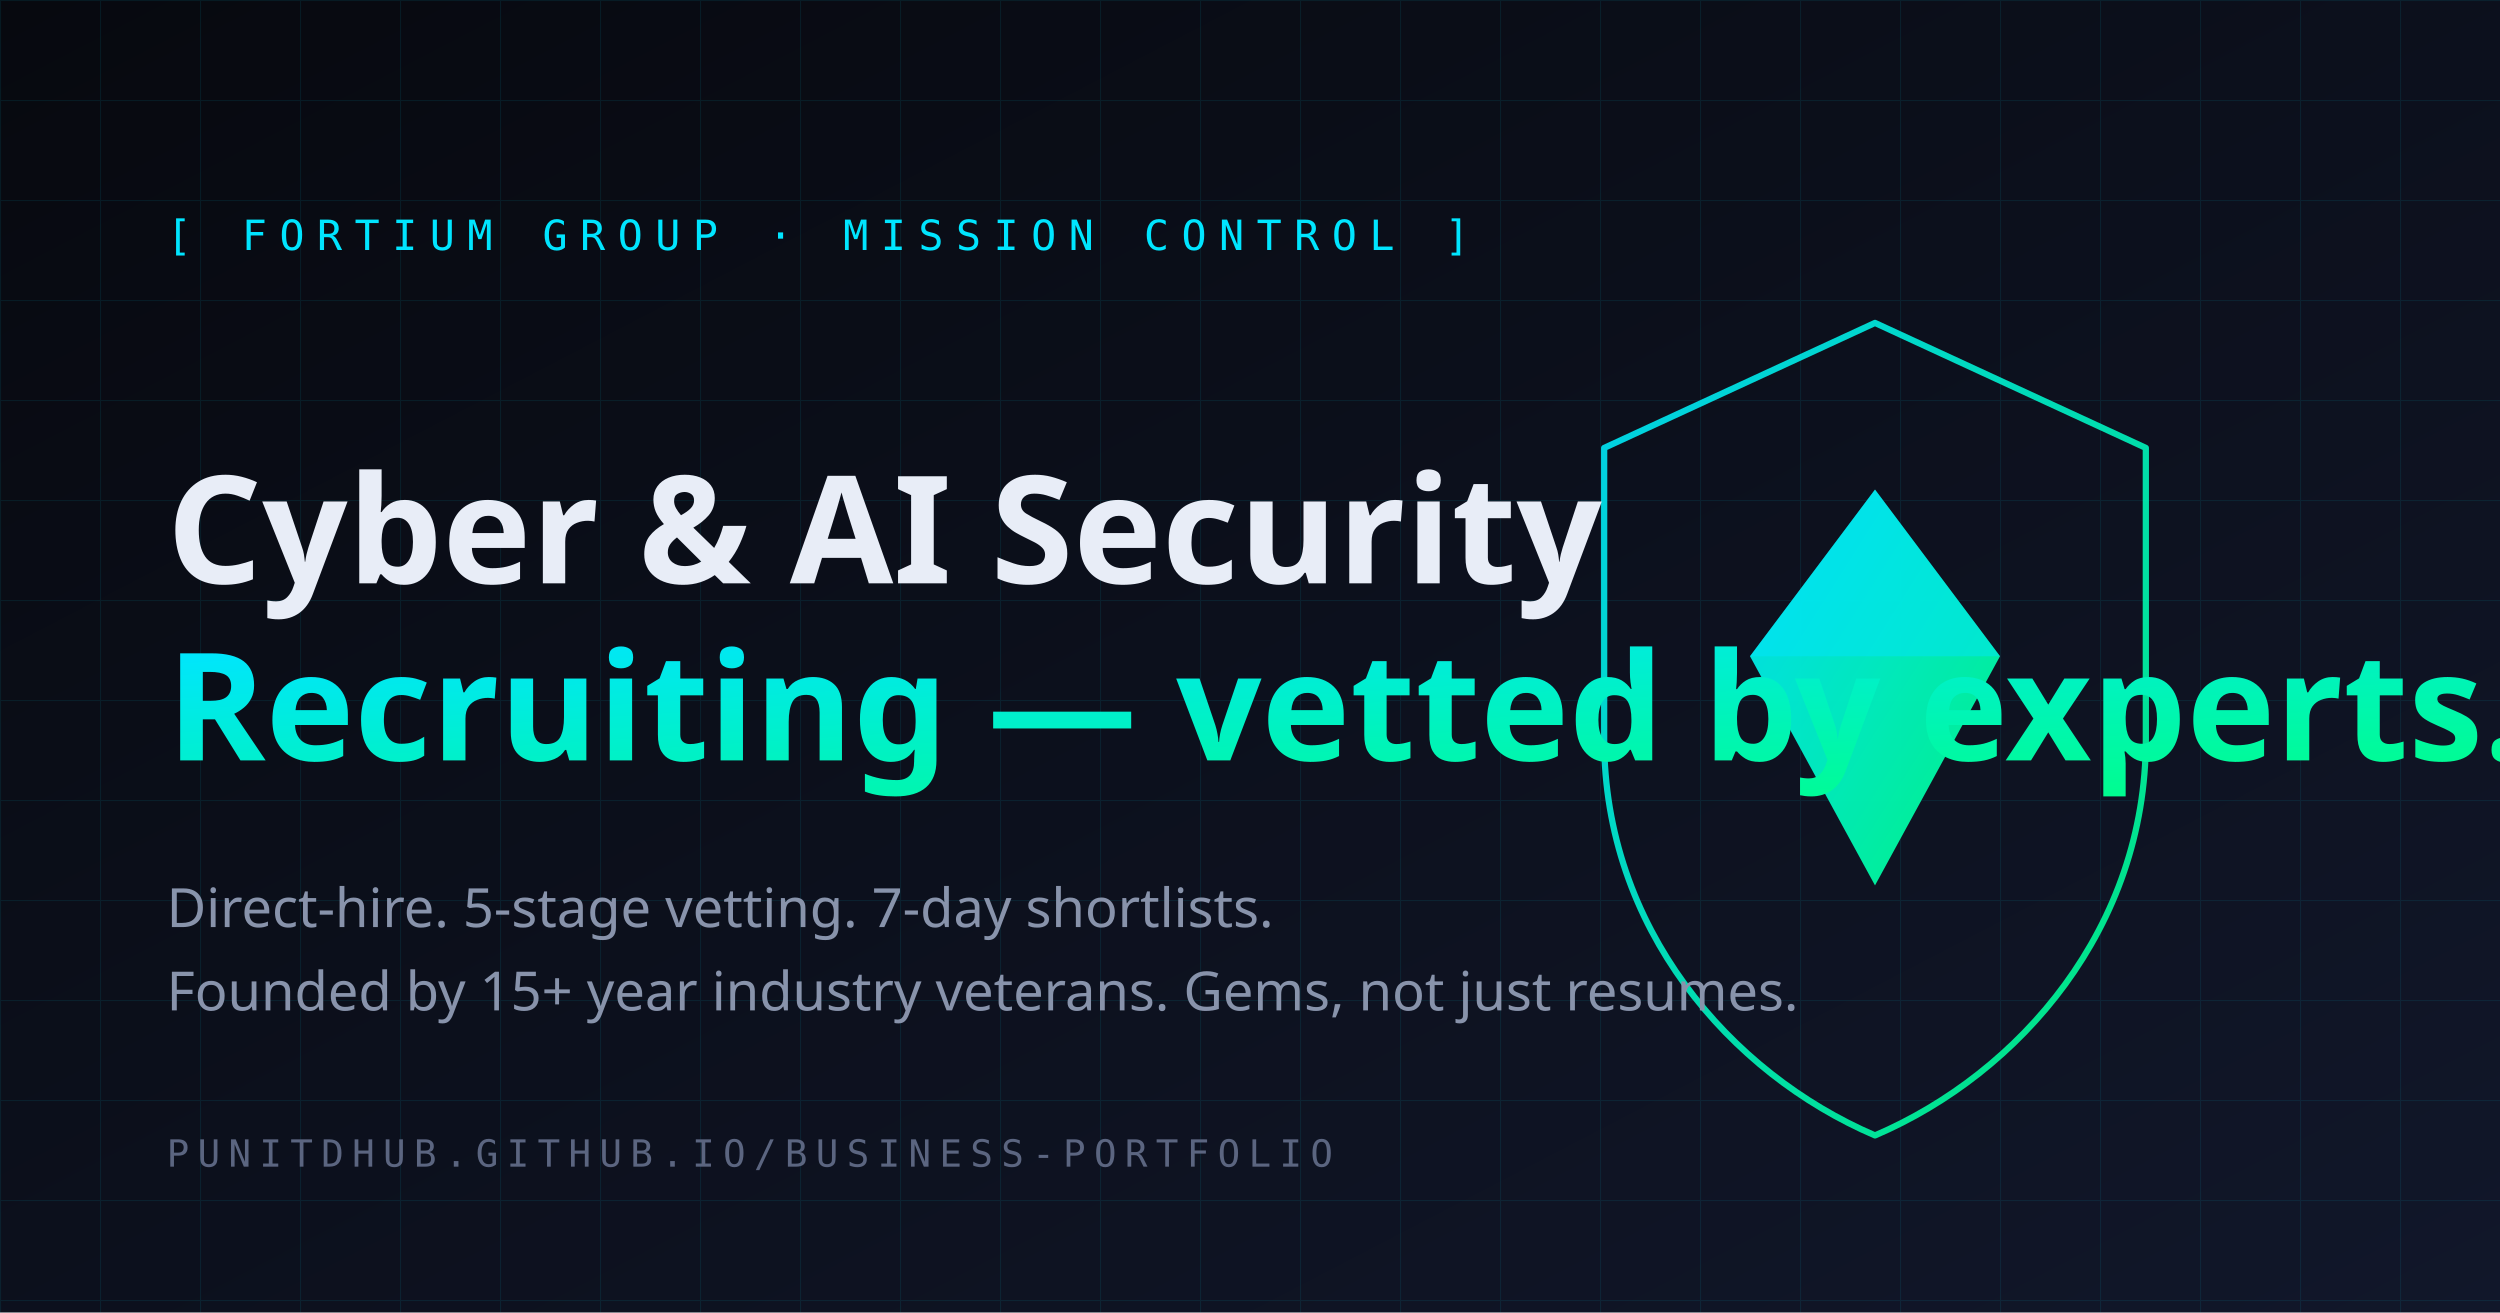
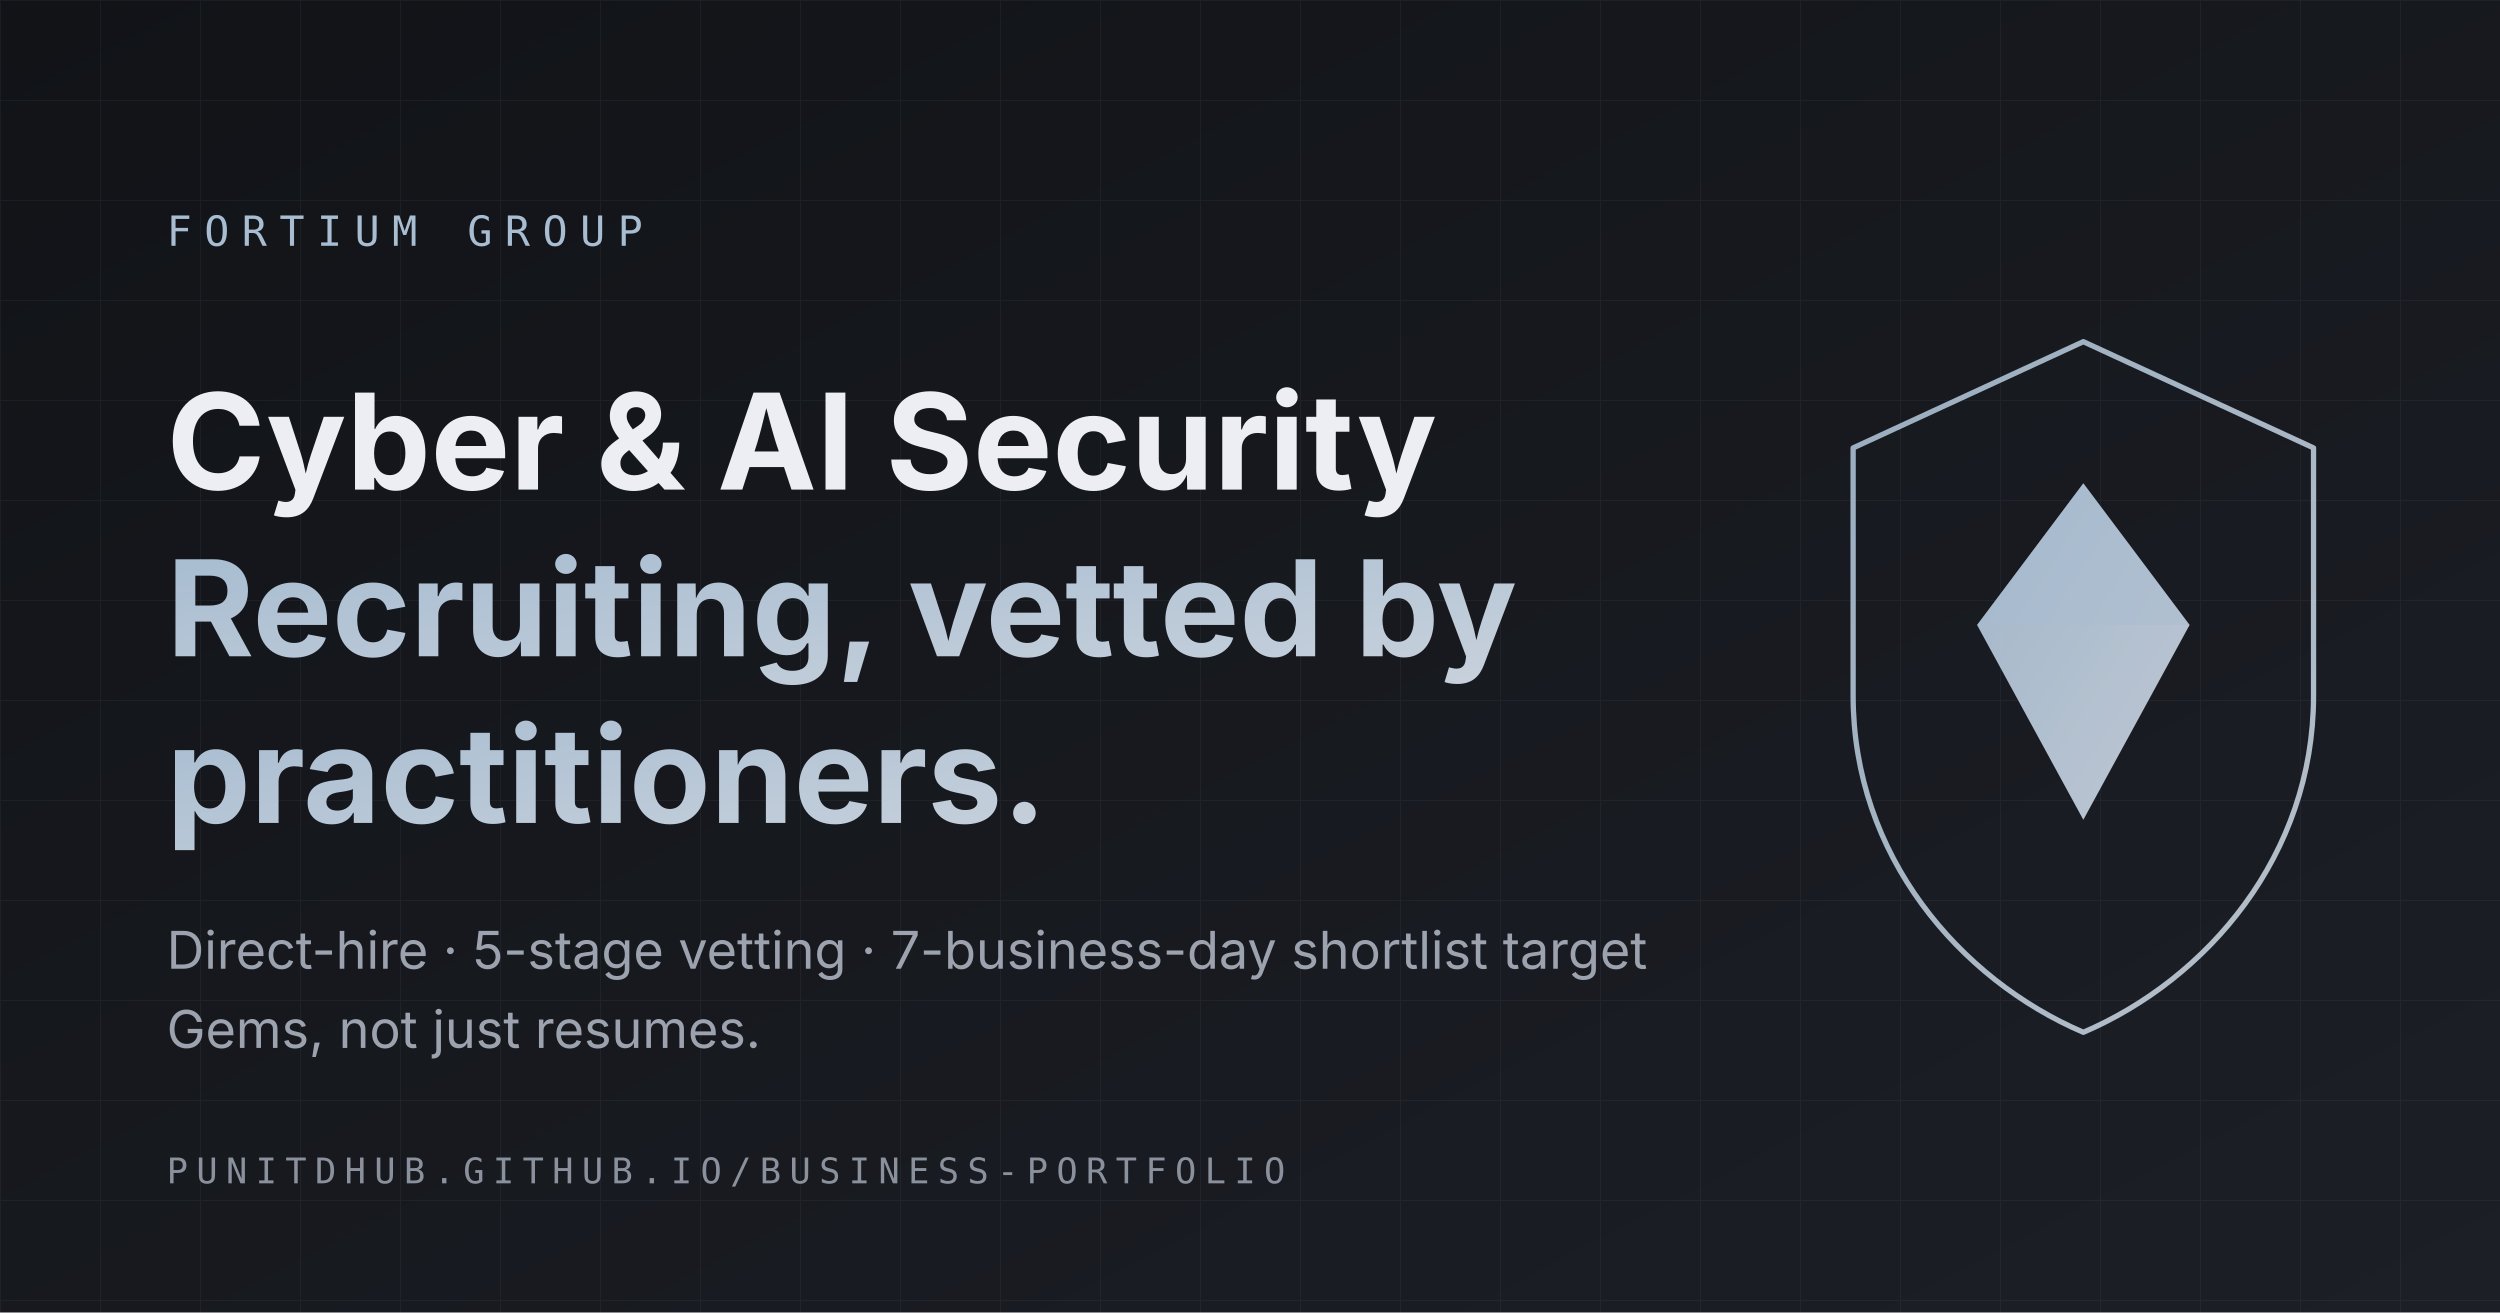
<svg xmlns="http://www.w3.org/2000/svg" viewBox="0 0 1200 630">
  <defs>
    <linearGradient id="bg" x1="0" y1="0" x2="1" y2="1">
-       <stop offset="0%" stop-color="#07090F" />
-       <stop offset="100%" stop-color="#11172A" />
+       <stop offset="0%" stop-color="#111317" />
+       <stop offset="100%" stop-color="#1C1F26" />
    </linearGradient>
    <linearGradient id="accent" x1="0" x2="1" y1="0" y2="1">
-       <stop offset="0%" stop-color="#00E5FF" />
-       <stop offset="100%" stop-color="#00FF85" />
+       <stop offset="0%" stop-color="#A8BDD1" />
+       <stop offset="100%" stop-color="#C8D1DC" />
    </linearGradient>
    <pattern id="grid" x="0" y="0" width="48" height="48" patternUnits="userSpaceOnUse">
-       <path d="M 48 0 L 0 0 0 48" fill="none" stroke="#00E5FF" stroke-opacity="0.08" stroke-width="1" />
+       <path d="M 48 0 L 0 0 0 48" fill="none" stroke="#A8BDD1" stroke-opacity="0.06" stroke-width="1" />
    </pattern>
  </defs>
  <rect width="1200" height="630" fill="url(#bg)" />
  <rect width="1200" height="630" fill="url(#grid)" />
-   <g transform="translate(900 315)">
+   <g transform="translate(1000 300) scale(0.85)">
    <path d="M0 -160 L130 -100 V40 C130 130 70 200 0 230 C-70 200 -130 130 -130 40 V-100 Z" fill="none" stroke="url(#accent)" stroke-width="3" stroke-linejoin="round" opacity="0.9" />
-     <g>
-       <path d="M0 -80 L60 0 L0 110 L-60 0 Z" fill="url(#accent)" opacity="0.95" />
-       <path d="M0 -80 L60 0 L-60 0 Z" fill="#00E5FF" opacity="0.45" />
-     </g>
+     <path d="M0 -80 L60 0 L0 110 L-60 0 Z" fill="url(#accent)" opacity="0.95" />
+     <path d="M0 -80 L60 0 L-60 0 Z" fill="#A8BDD1" opacity="0.45" />
  </g>
-   <text x="80" y="120" font-family="JetBrains Mono, monospace" font-size="20" fill="#00E5FF" letter-spacing="6">
-     [ FORTIUM GROUP · MISSION CONTROL ]
-   </text>
-   <text x="80" y="280" font-family="Chakra Petch, sans-serif" font-size="72" font-weight="700" fill="#E8EDF7">
-     Cyber &amp; AI Security
-   </text>
-   <text x="80" y="365" font-family="Chakra Petch, sans-serif" font-size="72" font-weight="700" fill="url(#accent)">
-     Recruiting — vetted by experts.
-   </text>
-   <text x="80" y="445" font-family="Sora, sans-serif" font-size="26" fill="#8893AB">
-     Direct-hire. 5-stage vetting. 7-day shortlists.
-   </text>
-   <text x="80" y="485" font-family="Sora, sans-serif" font-size="26" fill="#8893AB">
-     Founded by 15+ year industry veterans. Gems, not just resumes.
-   </text>
-   <text x="80" y="560" font-family="JetBrains Mono, monospace" font-size="18" fill="#5B6580" letter-spacing="4">
-     PUNITDHUB.GITHUB.IO/BUSINESS-PORTFOLIO
-   </text>
+   <text x="80" y="118" font-family="JetBrains Mono, monospace" font-size="20" fill="#A8BDD1" letter-spacing="6">FORTIUM GROUP</text>
+   <text x="80" y="235" font-family="Inter, Helvetica, Arial, sans-serif" font-size="64" font-weight="700" fill="#ECEEF3">Cyber &amp; AI Security</text>
+   <text x="80" y="315" font-family="Inter, Helvetica, Arial, sans-serif" font-size="64" font-weight="700" fill="url(#accent)">Recruiting, vetted by</text>
+   <text x="80" y="395" font-family="Inter, Helvetica, Arial, sans-serif" font-size="64" font-weight="700" fill="url(#accent)">practitioners.</text>
+   <text x="80" y="465" font-family="Inter, Helvetica, Arial, sans-serif" font-size="25" fill="#9CA3AF">Direct-hire · 5-stage vetting · 7-business-day shortlist target</text>
+   <text x="80" y="503" font-family="Inter, Helvetica, Arial, sans-serif" font-size="25" fill="#9CA3AF">Gems, not just resumes.</text>
+   <text x="80" y="568" font-family="JetBrains Mono, monospace" font-size="17" fill="#8A919C" letter-spacing="4">PUNITDHUB.GITHUB.IO/BUSINESS-PORTFOLIO</text>
</svg>
